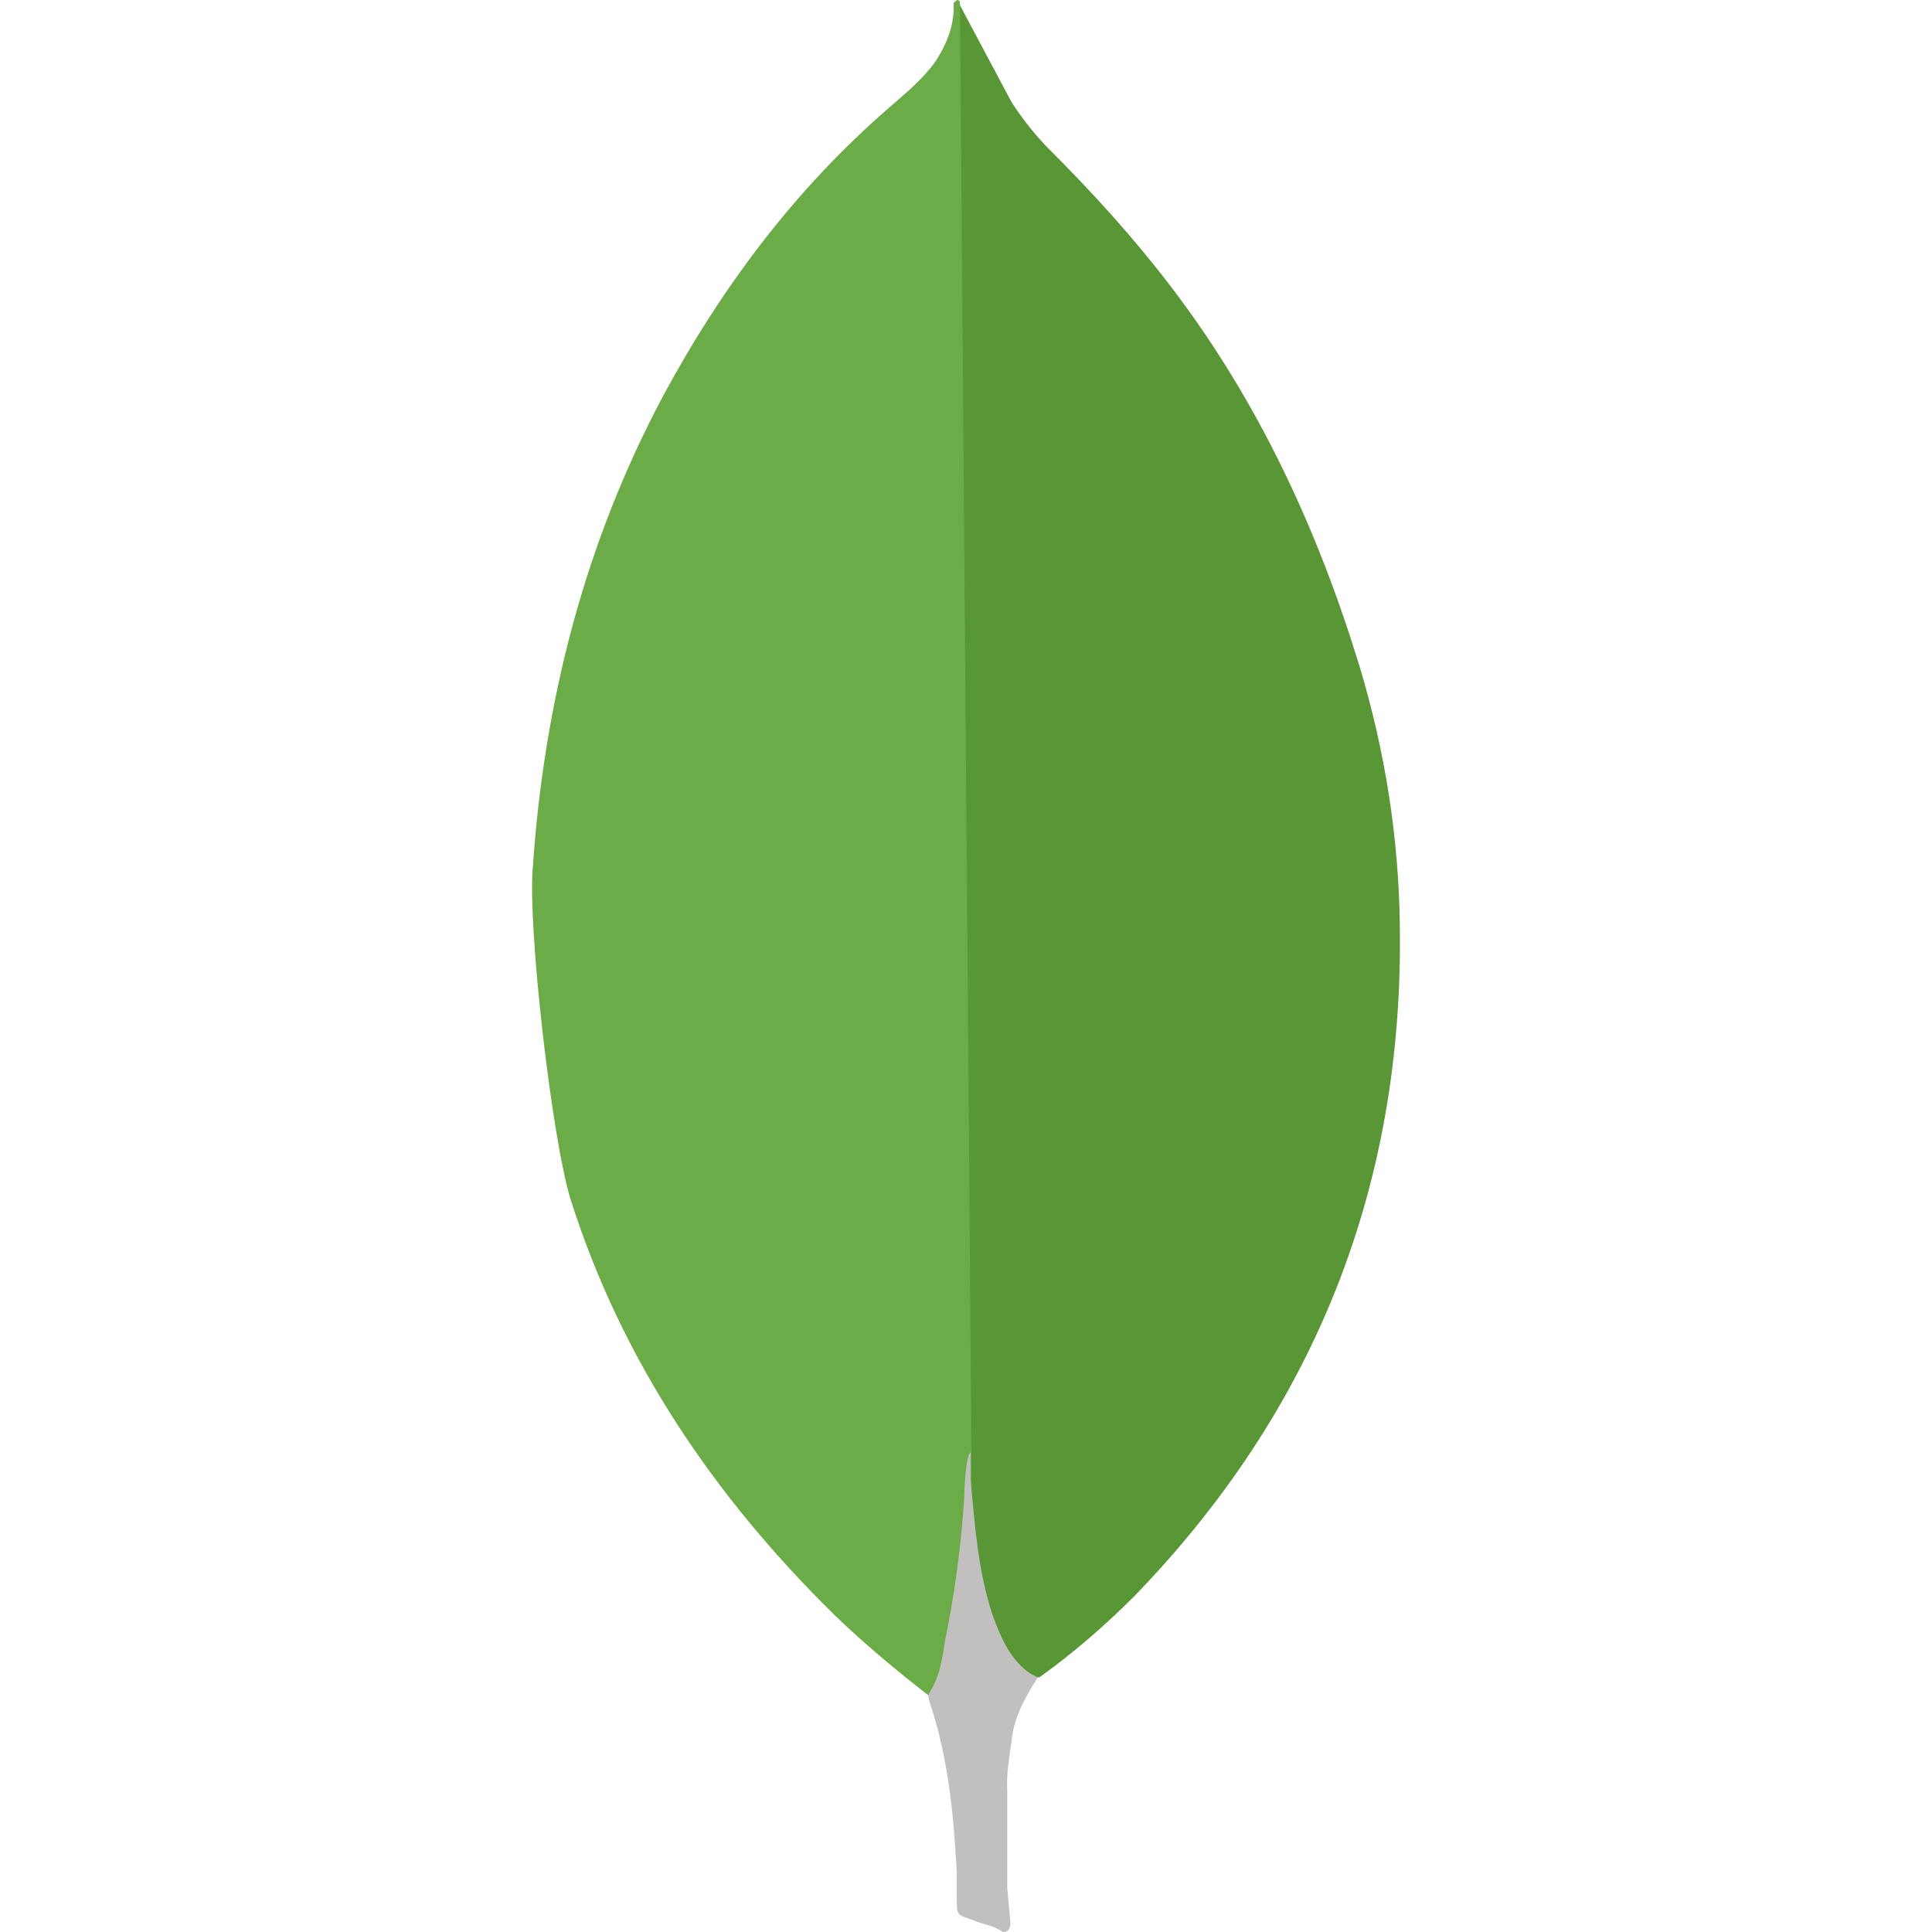
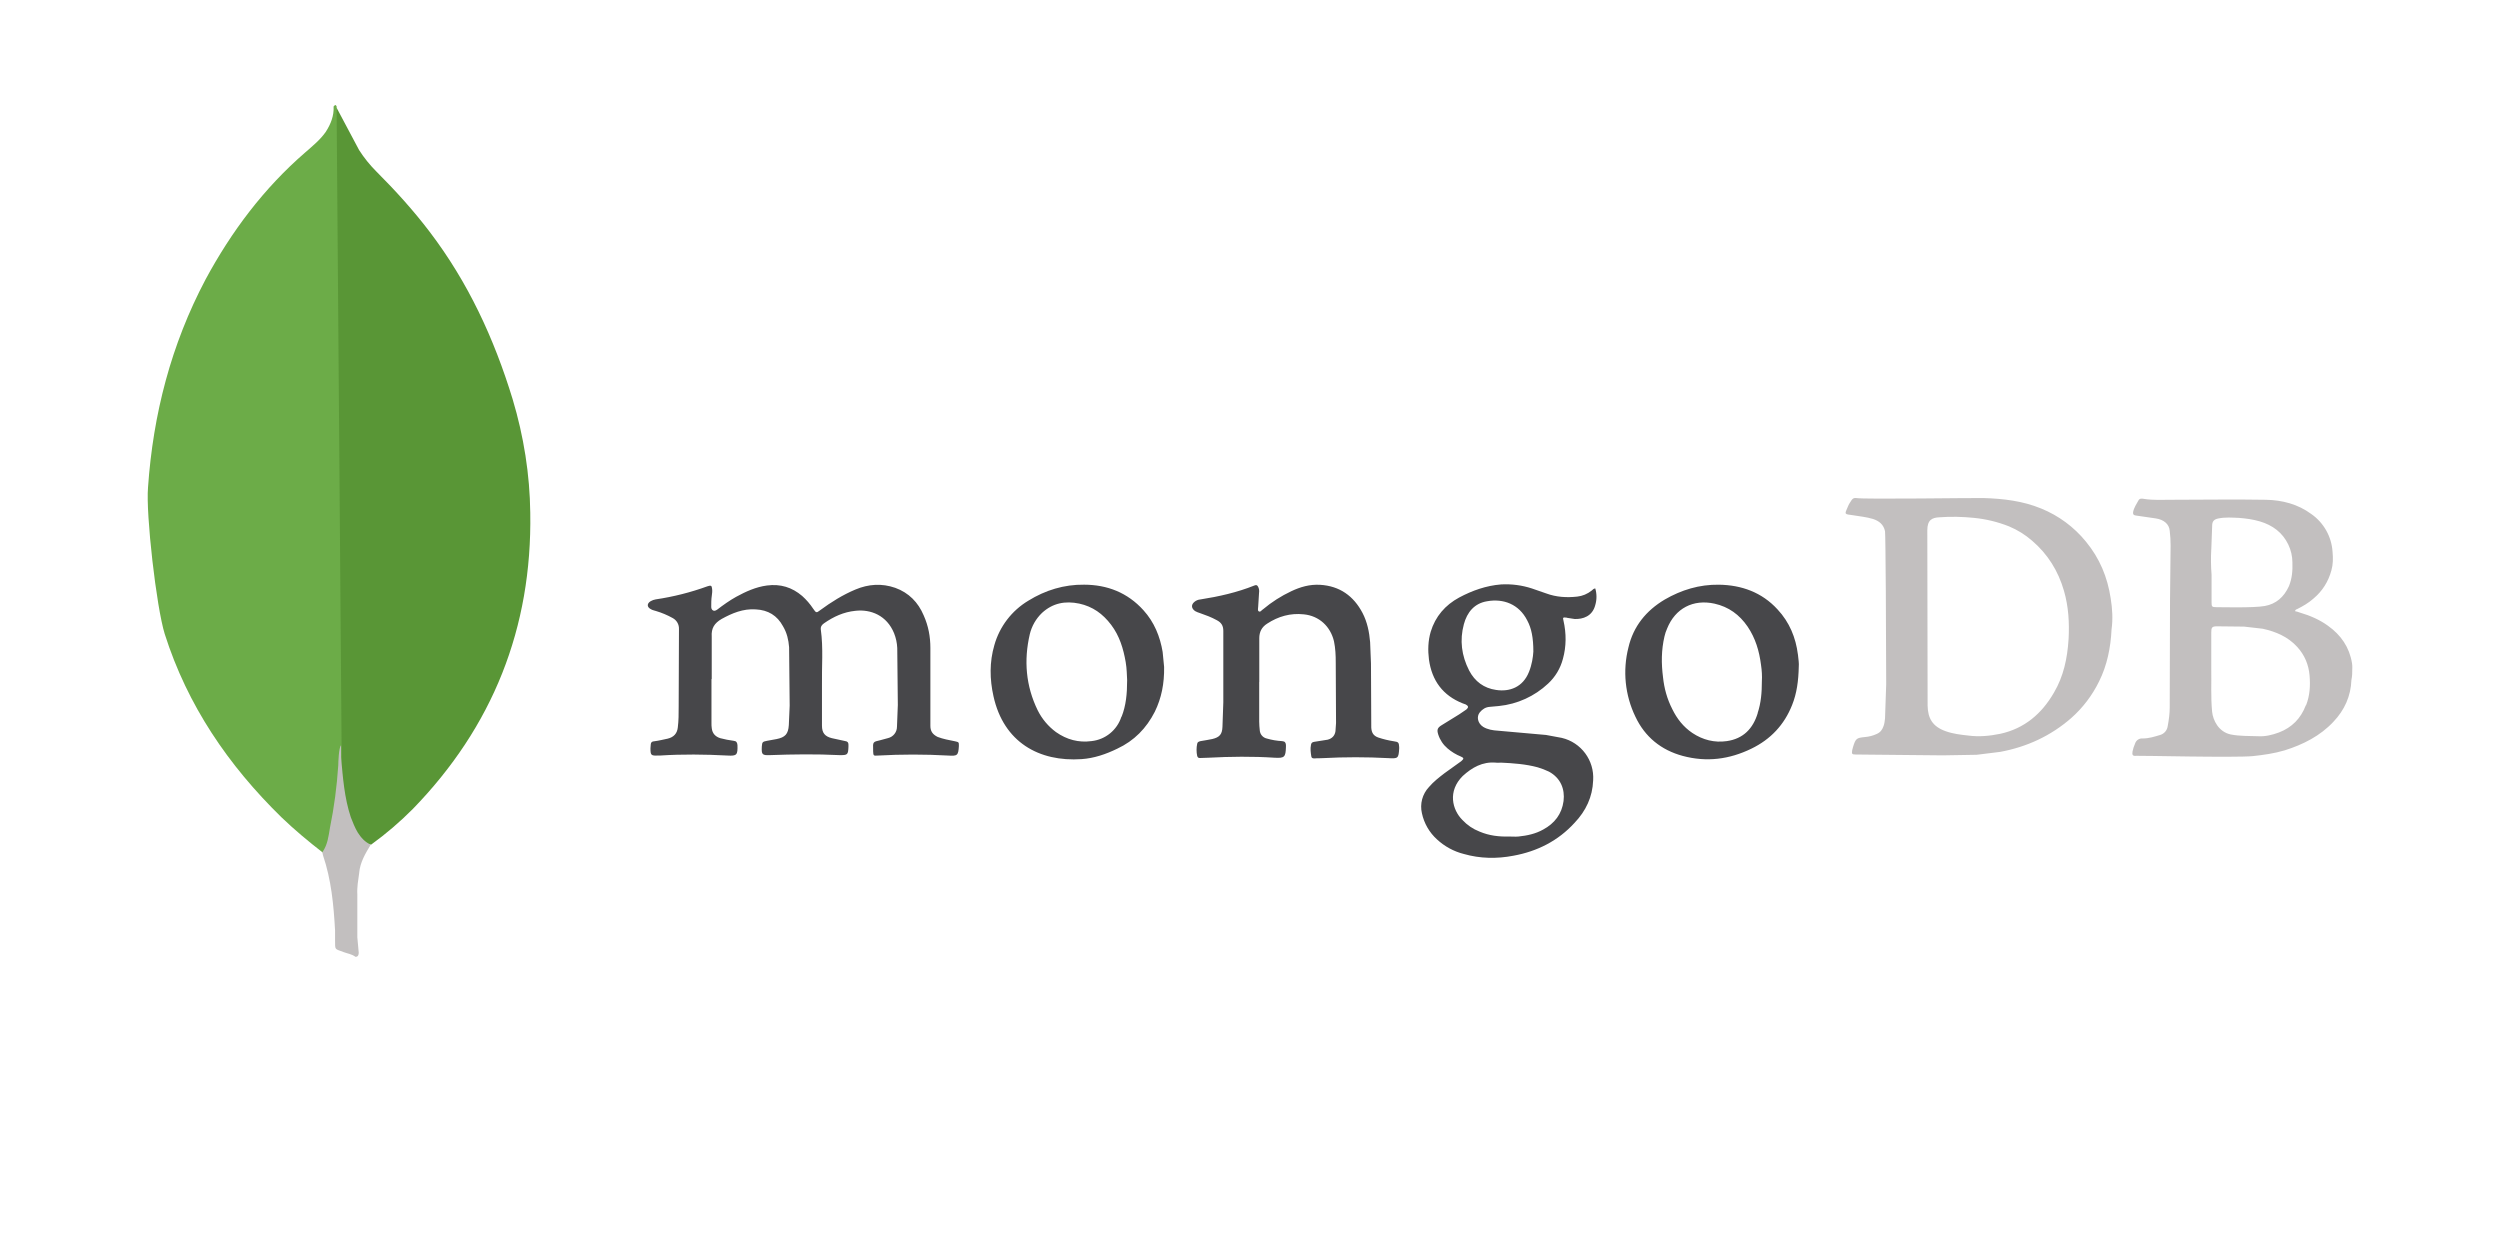
- <svg xmlns="http://www.w3.org/2000/svg" width="64" height="64" viewBox="0 0 32 32">
-   <path d="M15.9.087l.854 1.604c.192.296.4.558.645.802.715.715 1.394 1.464 2.004 2.266 1.447 1.9 2.423 4.01 3.12 6.292.418 1.394.645 2.824.662 4.27.07 4.323-1.412 8.035-4.4 11.12-.488.488-1.01.94-1.57 1.342-.296 0-.436-.227-.558-.436-.227-.383-.366-.82-.436-1.255-.105-.523-.174-1.046-.14-1.586v-.244C16.057 24.21 15.796.21 15.9.087z" fill="#599636" />
-   <path d="M15.9.034c-.035-.07-.07-.017-.105.017.017.35-.105.662-.296.96-.21.296-.488.523-.767.767-1.55 1.342-2.77 2.963-3.747 4.776-1.3 2.44-1.97 5.055-2.16 7.808-.087.993.314 4.497.627 5.508.854 2.684 2.388 4.933 4.375 6.885.488.47 1.01.906 1.55 1.325.157 0 .174-.14.21-.244a4.78 4.78 0 0 0 .157-.68l.35-2.614L15.9.034z" fill="#6cac48" />
-   <path d="M16.754 28.845c.035-.4.227-.732.436-1.063-.21-.087-.366-.26-.488-.453-.105-.174-.192-.383-.26-.575-.244-.732-.296-1.5-.366-2.248v-.453c-.087.07-.105.662-.105.75a17.37 17.37 0 0 1-.314 2.353c-.052.314-.087.627-.28.906 0 .035 0 .07.017.122.314.924.4 1.865.453 2.824v.35c0 .418-.017.33.33.47.14.052.296.07.436.174.105 0 .122-.087.122-.157l-.052-.575v-1.604c-.017-.28.035-.558.07-.82z" fill="#c2bfbf" />
+ <svg xmlns="http://www.w3.org/2000/svg" width="120" height="60">
+   <path d="M16.147 5.154l1.09 2.05a6.15 6.15 0 0 0 .824 1.024c.913.913 1.782 1.87 2.56 2.895 1.848 2.427 3.095 5.122 3.986 8.04.534 1.782.824 3.608.846 5.456.09 5.523-1.804 10.266-5.634 14.208a16.3 16.3 0 0 1-2.004 1.715c-.38 0-.557-.3-.713-.557-.3-.5-.468-1.047-.557-1.603-.134-.668-.223-1.336-.178-2.027v-.312c-.022-.067-.356-30.732-.223-30.888z" fill="#599636" />
+   <path d="M16.147 5.088c-.045-.09-.09-.022-.134.022.022.445-.134.846-.38 1.225-.267.38-.624.668-.98.98-1.982 1.715-3.54 3.786-4.788 6.102-1.648 3.118-2.516 6.458-2.76 9.977-.11 1.27.4 5.746.802 7.037 1.09 3.43 3.05 6.302 5.6 8.796.624.6 1.292 1.158 1.982 1.692.2 0 .223-.178.267-.312a6.11 6.11 0 0 0 .2-.869c.2-1.113.312-2.227.445-3.34l-.245-31.31z" fill="#6cac48" />
+   <path d="M17.24 41.9c.045-.512.3-.935.557-1.358-.267-.11-.468-.334-.624-.58-.134-.223-.245-.5-.334-.735-.312-.935-.38-1.915-.468-2.873v-.58c-.11.09-.134.846-.134.958-.067 1.024-.2 2.027-.4 3.006-.067.4-.11.802-.356 1.158 0 .045 0 .09.022.156.4 1.18.512 2.383.58 3.608v.445c0 .534-.022.423.423.6.178.067.38.09.557.223.134 0 .156-.11.156-.2l-.067-.735v-2.05c-.022-.356.045-.713.09-1.047z" fill="#c2bfbf" />
+   <g transform="matrix(1.021124 0 0 1.021124 -4.376266 -1.845946)">
+     <path d="M37.73 33.72v2.077a1.45 1.45 0 0 0 .014.246c.027.246.178.396.4.465a4.97 4.97 0 0 0 .63.123c.123.014.164.068.178.2.014.465-.027.52-.478.492-1.052-.055-2.105-.068-3.157 0h-.1c-.328.014-.355-.014-.355-.342 0-.055.014-.123.014-.178 0-.1.068-.15.164-.15.22-.027.424-.082.63-.123.287-.068.45-.246.478-.533.04-.314.04-.642.04-.957l.014-3.662a.56.56 0 0 0-.3-.52 3.89 3.89 0 0 0-.78-.328c-.082-.027-.164-.04-.232-.082-.2-.096-.205-.273-.014-.383.068-.04.15-.068.232-.082a12.42 12.42 0 0 0 2.432-.615c.164-.055.205-.04.22.123.014.1 0 .22-.014.314-.027.178-.027.355-.027.52 0 .068.014.137.082.178s.137 0 .2-.04c.287-.22.574-.424.888-.6.45-.246.93-.465 1.45-.533.63-.082 1.175.082 1.654.492a3.1 3.1 0 0 1 .519.601c.137.2.15.205.328.068.52-.383 1.066-.724 1.654-.97.615-.26 1.244-.3 1.872-.082.642.232 1.08.683 1.34 1.298.22.492.314 1 .314 1.53v3.662c0 .246.1.4.342.52.26.1.547.15.82.205.178.04.178.04.178.22-.027.45-.068.478-.506.45a29.42 29.42 0 0 0-3.293 0c-.22.014-.22.014-.232-.205v-.068c-.014-.37-.014-.37.342-.45l.355-.096a.55.55 0 0 0 .424-.533l.04-1.025-.027-2.678a2.13 2.13 0 0 0-.15-.697c-.342-.834-1.093-1.134-1.818-1.052-.547.055-1.025.273-1.476.588-.096.068-.164.15-.15.287.123.875.04 1.75.055 2.624v1.9c0 .342.137.506.465.588l.63.137c.096.014.15.055.15.164v.1c-.014.383-.04.4-.424.396-1.093-.055-2.187-.04-3.266 0-.37.014-.4-.027-.383-.4.014-.22.04-.232.246-.273l.45-.082c.4-.082.547-.232.574-.656l.04-.916-.027-2.747c-.027-.342-.1-.67-.287-.984-.273-.506-.7-.765-1.285-.793-.588-.04-1.107.178-1.6.45-.342.2-.492.437-.465.834v1.995zm25.747.083v1.927a4.13 4.13 0 0 0 .027.41.42.42 0 0 0 .328.383 3.19 3.19 0 0 0 .724.123c.137.014.164.068.178.178v.096c-.014.478-.068.533-.533.506-1.04-.068-2.077-.055-3.116 0l-.4.014c-.082 0-.1-.04-.123-.096a1.39 1.39 0 0 1 0-.574c.014-.082.068-.1.15-.123.2-.027.37-.068.56-.1.342-.082.465-.22.478-.574l.04-1.148v-3.362c0-.246-.096-.396-.314-.506-.246-.137-.506-.232-.78-.328-.082-.027-.164-.055-.232-.096-.178-.123-.2-.3-.027-.437a.49.49 0 0 1 .273-.11c.875-.137 1.722-.328 2.542-.656.096-.04.137-.014.178.068s.055.178.04.273l-.04.642c0 .082-.04.2.027.232.082.055.137-.068.205-.1a6.09 6.09 0 0 1 1.326-.847c.424-.2.86-.328 1.353-.3.916.055 1.572.52 1.995 1.326.22.424.314.888.355 1.367l.04 1 .014 3.02c.014.232.096.383.328.465a4.47 4.47 0 0 0 .738.178c.22.027.232.068.246.273v.068c-.027.465-.055.478-.52.45a28.59 28.59 0 0 0-3.061 0c-.137.014-.273 0-.4.014-.082 0-.137-.014-.15-.096-.027-.178-.055-.355-.014-.547.014-.082.055-.123.15-.137l.63-.1c.22-.055.342-.2.37-.4l.027-.383-.014-2.856c0-.328-.014-.656-.082-.984-.164-.7-.697-1.2-1.42-1.27-.63-.068-1.2.096-1.722.437-.26.164-.37.396-.37.683v2.064c0-.04 0-.04.014-.04z" fill="#47474a" />
+     <path d="M103.503 29.935c-.15-.998-.52-1.886-1.162-2.665a5.27 5.27 0 0 0-2.105-1.558c-.86-.355-1.777-.465-2.706-.492-.383-.014-5.603.068-5.986 0-.096-.014-.164.014-.22.096-.068.1-.137.205-.178.314-.164.37-.164.342.232.396.328.055.642.082.957.178.287.096.492.26.56.574.027.15.055 4.96.055 7.202l-.055 1.6c-.014.123-.027.246-.068.355-.055.164-.15.3-.314.37a1.62 1.62 0 0 1-.574.15c-.37.04-.424.055-.547.465l-.04.15c-.027.178-.014.205.164.205l4.086.04 1.6-.027 1.107-.137c1.257-.232 2.378-.752 3.334-1.585a5.55 5.55 0 0 0 1.312-1.722c.383-.765.547-1.6.588-2.446.068-.478.04-.97-.04-1.462zm-1.982 1.94c-.055.875-.232 1.722-.683 2.487-.574.998-1.394 1.695-2.528 1.94-.492.1-.984.15-1.5.082-.37-.04-.724-.082-1.066-.205-.615-.22-.834-.6-.847-1.2l-.014-8.24c0-.492.22-.6.574-.615.533-.04 1.08-.027 1.613.027a6.06 6.06 0 0 1 1.654.4 3.98 3.98 0 0 1 1.08.67c.738.63 1.23 1.42 1.5 2.35.22.752.26 1.517.22 2.282zm13.34 1.34c0-.082 0-.15-.014-.232-.123-.752-.52-1.326-1.134-1.763-.396-.287-.847-.478-1.312-.615-.082-.027-.15-.055-.232-.068.014-.068.055-.082.096-.096.273-.137.533-.287.765-.492.424-.355.7-.793.847-1.326.082-.287.082-.574.055-.875a2.35 2.35 0 0 0-.998-1.777c-.63-.465-1.367-.656-2.132-.67-1.476-.027-2.965 0-4.44 0-.424 0-.847.027-1.285-.04-.082-.014-.2-.04-.26.055-.1.178-.22.355-.26.56-.014.096.014.15.123.164l.943.137c.37.055.63.26.656.588a5.78 5.78 0 0 1 .04.683l-.027 2.555-.014 5.056c0 .3-.04.588-.096.888a.5.5 0 0 1-.355.41c-.273.082-.533.164-.82.164a.34.34 0 0 0-.355.232c-.055.123-.1.26-.123.383-.027.164.014.22.178.2.123-.014 4.633.096 5.48.014.506-.055 1-.123 1.503-.273.86-.273 1.654-.67 2.282-1.34.52-.547.82-1.203.847-1.968.04-.178.04-.355.04-.547zm-6.628-5.6l.04-1.093c0-.205.082-.3.287-.342.328-.068.656-.04.984-.027.328.027.642.068.97.164.6.178 1.066.52 1.34 1.093a1.96 1.96 0 0 1 .191.834c.014.383-.014.752-.164 1.12-.232.506-.6.834-1.134.93s-2.05.055-2.282.055c-.205 0-.22-.027-.22-.232V28.83a8.79 8.79 0 0 1-.014-1.203zm4.44 7.352c-.232.615-.656 1.04-1.257 1.27-.328.123-.656.2-1 .178-.424-.014-.847 0-1.27-.082-.574-.123-.834-.67-.875-1.066-.068-.697-.027-1.408-.04-1.927v-1.804c0-.22.027-.287.26-.287l1.285.014.875.1c.615.137 1.175.37 1.613.847.355.383.547.847.588 1.353.04.478.014.943-.164 1.394z" fill="#c2bfbf" />
+     <path d="M77.95 30.85l.355.055c.383.014.834-.123.97-.656a1.38 1.38 0 0 0 0-.78c-.082 0-.123.068-.164.096-.205.164-.437.26-.683.287-.492.055-.984.027-1.462-.15l-.67-.232a3.95 3.95 0 0 0-1.45-.19c-.697.055-1.353.287-1.968.615-.656.355-1.12.888-1.34 1.613-.123.424-.137.86-.082 1.298.137.998.656 1.695 1.585 2.064.055.014.096.04.15.055.123.068.137.137.027.232l-.342.232-.82.506c-.205.123-.232.22-.164.437a1.43 1.43 0 0 0 .437.656 2.28 2.28 0 0 0 .629.383c.15.068.15.1.014.22l-.78.56c-.26.2-.52.4-.738.656a1.35 1.35 0 0 0-.328 1.23 2.31 2.31 0 0 0 .71 1.23 2.9 2.9 0 0 0 1.257.683c.765.22 1.558.232 2.337.082 1.12-.205 2.1-.7 2.87-1.544.533-.56.847-1.216.875-2a1.92 1.92 0 0 0-1.476-1.995l-.738-.137-2.255-.2c-.246-.014-.492-.055-.697-.178-.26-.164-.328-.478-.164-.683.123-.15.273-.246.465-.26l.437-.04a3.96 3.96 0 0 0 2.309-1.052 2.42 2.42 0 0 0 .697-1.162c.164-.588.164-1.2.027-1.8-.04-.15-.027-.164.164-.137zm-3.35 6.807c.082.014.164 0 .246 0 .574.027 1.162.068 1.722.22a3.58 3.58 0 0 1 .533.205c.547.3.752.82.683 1.38-.082.615-.424 1.052-.957 1.34-.355.2-.752.287-1.162.328-.15.014-.287 0-.437 0-.478.014-.943-.04-1.394-.232-.314-.123-.574-.3-.806-.547-.478-.478-.7-1.353.014-2.064.437-.4.93-.683 1.558-.63zm1.558-4.264c-.287.724-.916.943-1.544.847-.574-.082-.998-.396-1.27-.916-.355-.697-.45-1.42-.246-2.173.15-.56.492-.984 1.093-1.08.765-.137 1.5.137 1.886.902.2.37.287.82.287 1.462-.014.26-.068.615-.205.957zm-17.218-.93c-.123-.738-.396-1.408-.902-1.968-.752-.834-1.708-1.2-2.788-1.203-.943-.014-1.83.26-2.624.752a3.56 3.56 0 0 0-1.599 2.091c-.232.793-.22 1.6-.04 2.405.478 2.16 2.146 3.088 4.14 2.952.588-.04 1.148-.232 1.68-.492.793-.37 1.367-.957 1.763-1.736.314-.642.45-1.326.437-2.105l-.068-.697zM57 35.497a1.66 1.66 0 0 1-1.408 1.148c-.6.082-1.162-.068-1.667-.424a2.84 2.84 0 0 1-.861-1.025c-.56-1.148-.656-2.35-.37-3.58a2.05 2.05 0 0 1 .574-.998c.506-.465 1.093-.574 1.75-.437.63.137 1.107.478 1.5.998s.574 1.12.683 1.75c.055.314.055.642.068.847 0 .656-.055 1.2-.26 1.722zm31.8-2.924c-.1-.793-.396-1.517-.957-2.118-.738-.806-1.695-1.148-2.76-1.162-.916-.014-1.763.246-2.542.697-.875.52-1.476 1.257-1.708 2.255a4.77 4.77 0 0 0 .328 3.252c.45.957 1.216 1.572 2.228 1.845 1.12.3 2.187.164 3.225-.342.902-.437 1.544-1.12 1.913-2.05.22-.547.3-1.134.314-1.818.014-.123-.014-.342-.04-.56zm-1.886 2.747c-.22.738-.683 1.216-1.462 1.326-.574.082-1.12-.055-1.613-.383-.424-.287-.724-.67-.943-1.12-.246-.478-.383-.984-.437-1.503-.082-.642-.082-1.27.068-1.913a1.95 1.95 0 0 1 .123-.369c.383-.957 1.23-1.394 2.228-1.175.67.15 1.175.52 1.558 1.08.37.547.547 1.148.63 1.8.04.26.055.533.04.765 0 .533-.04 1.025-.2 1.503z" fill="#47474a" />
+   </g>
</svg>
